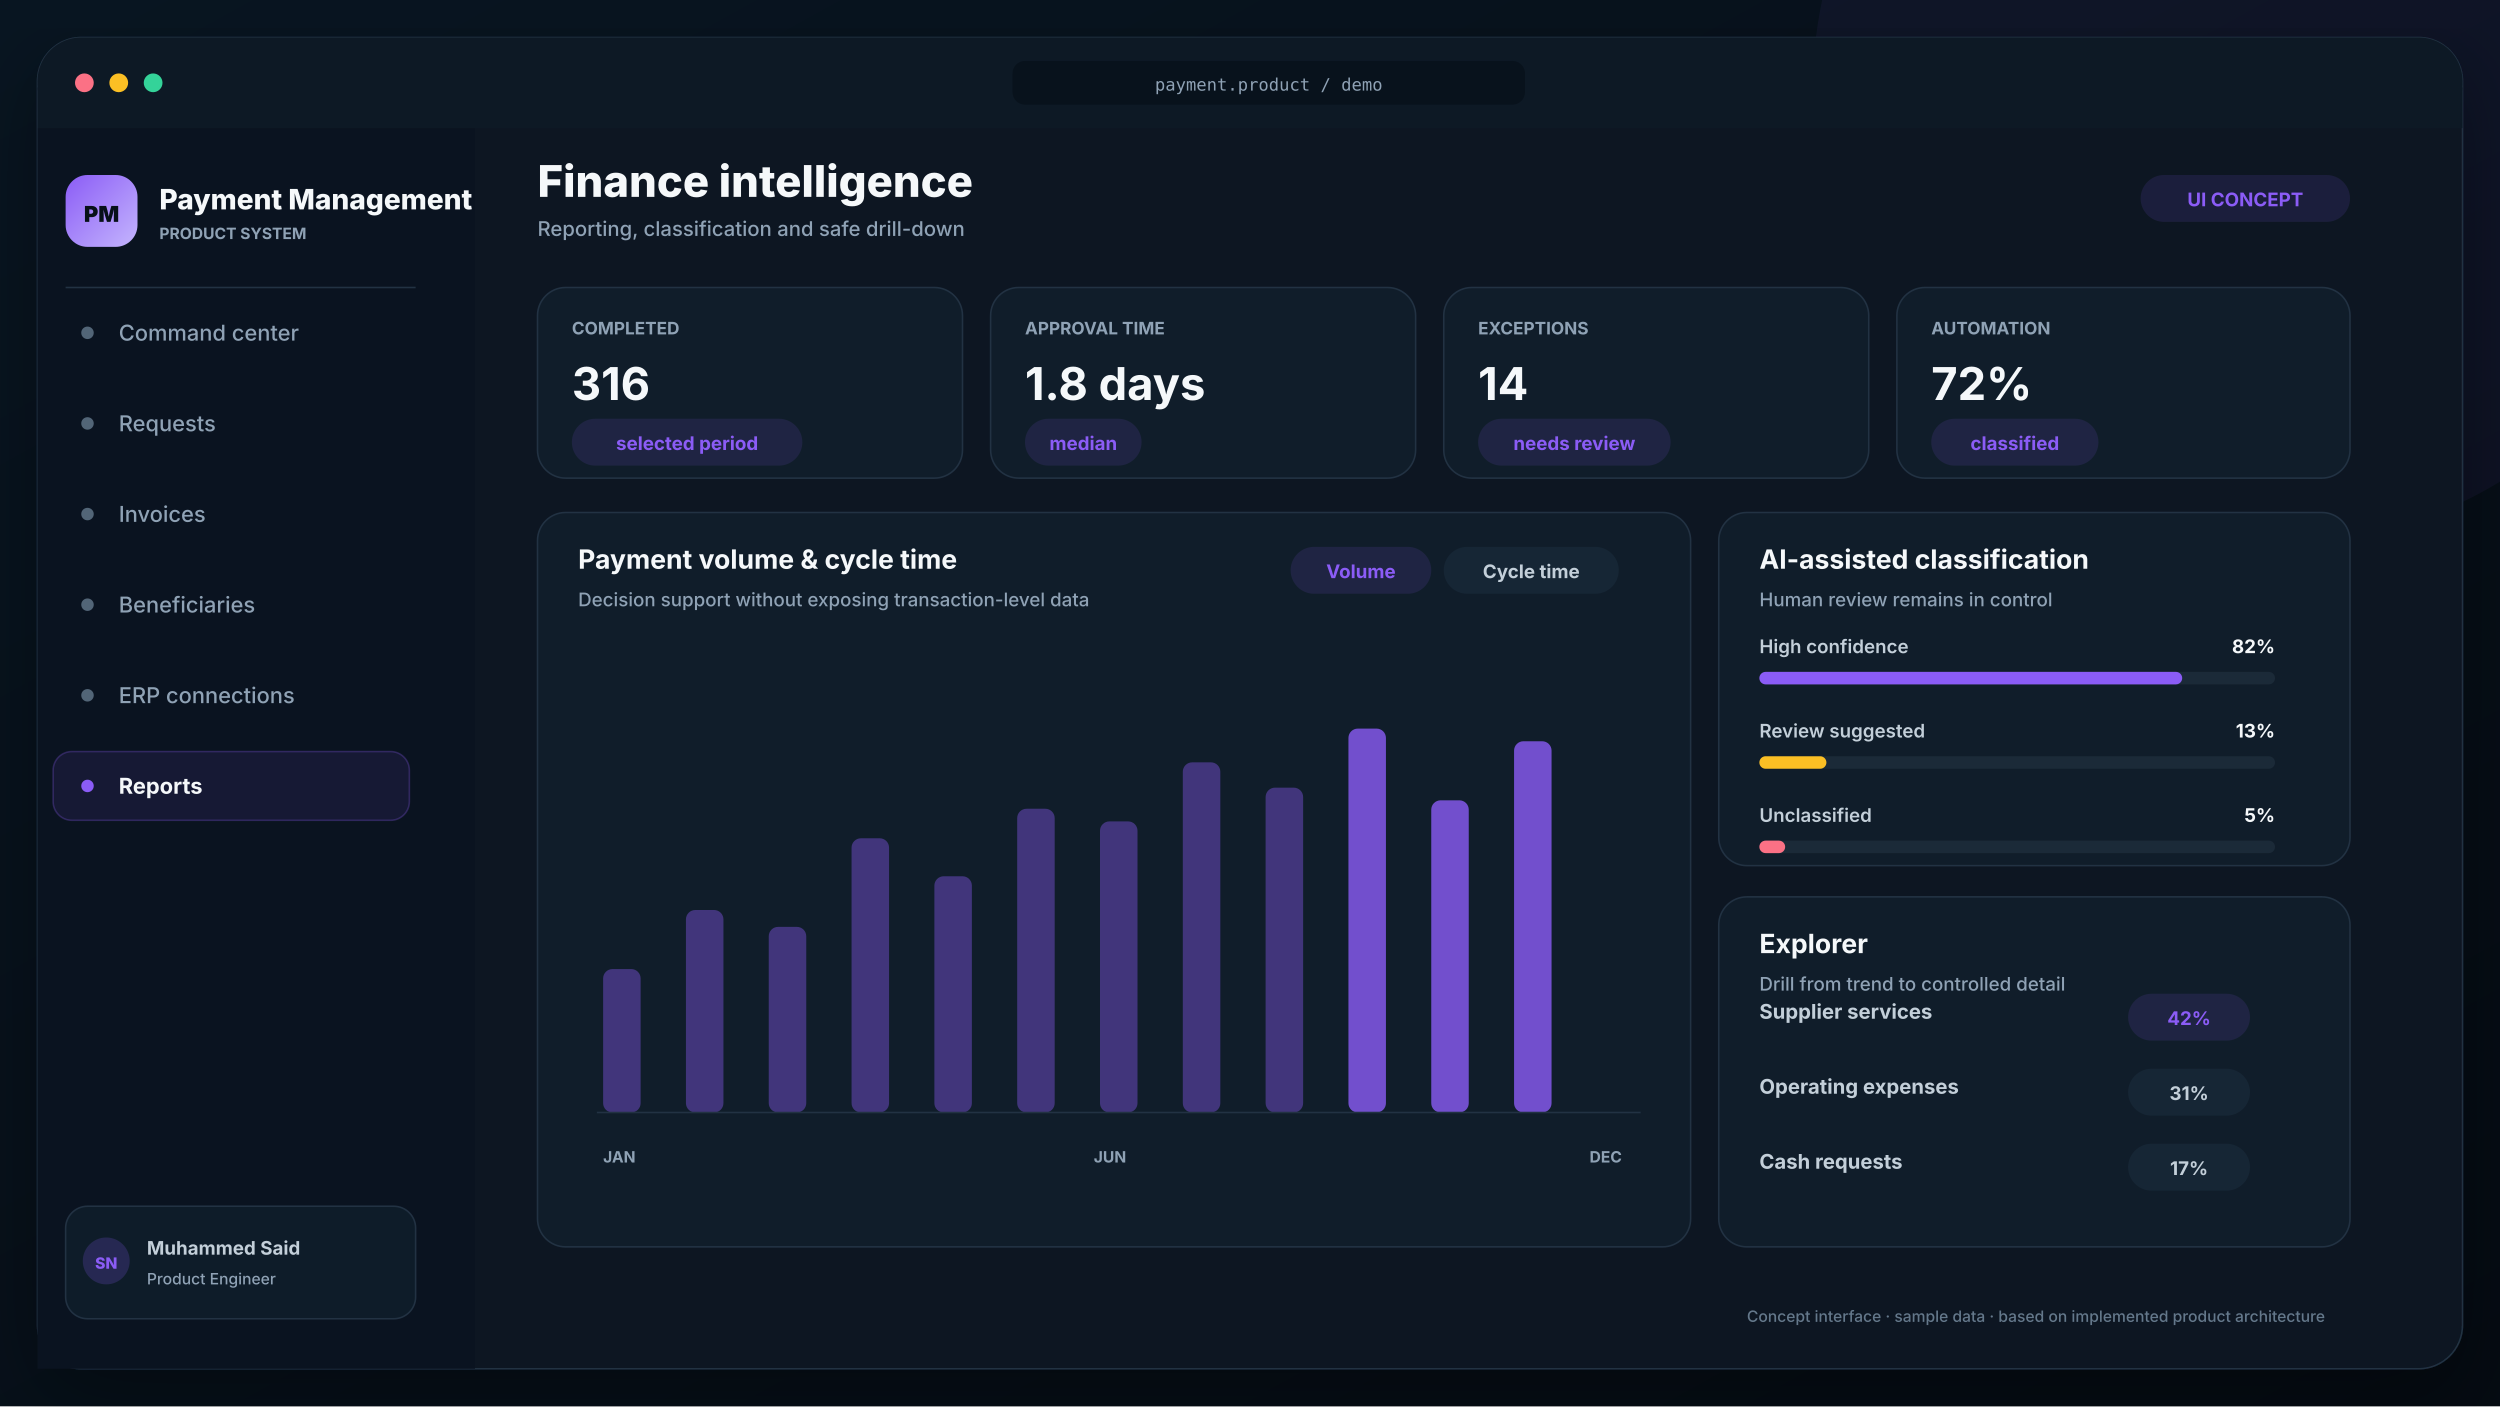
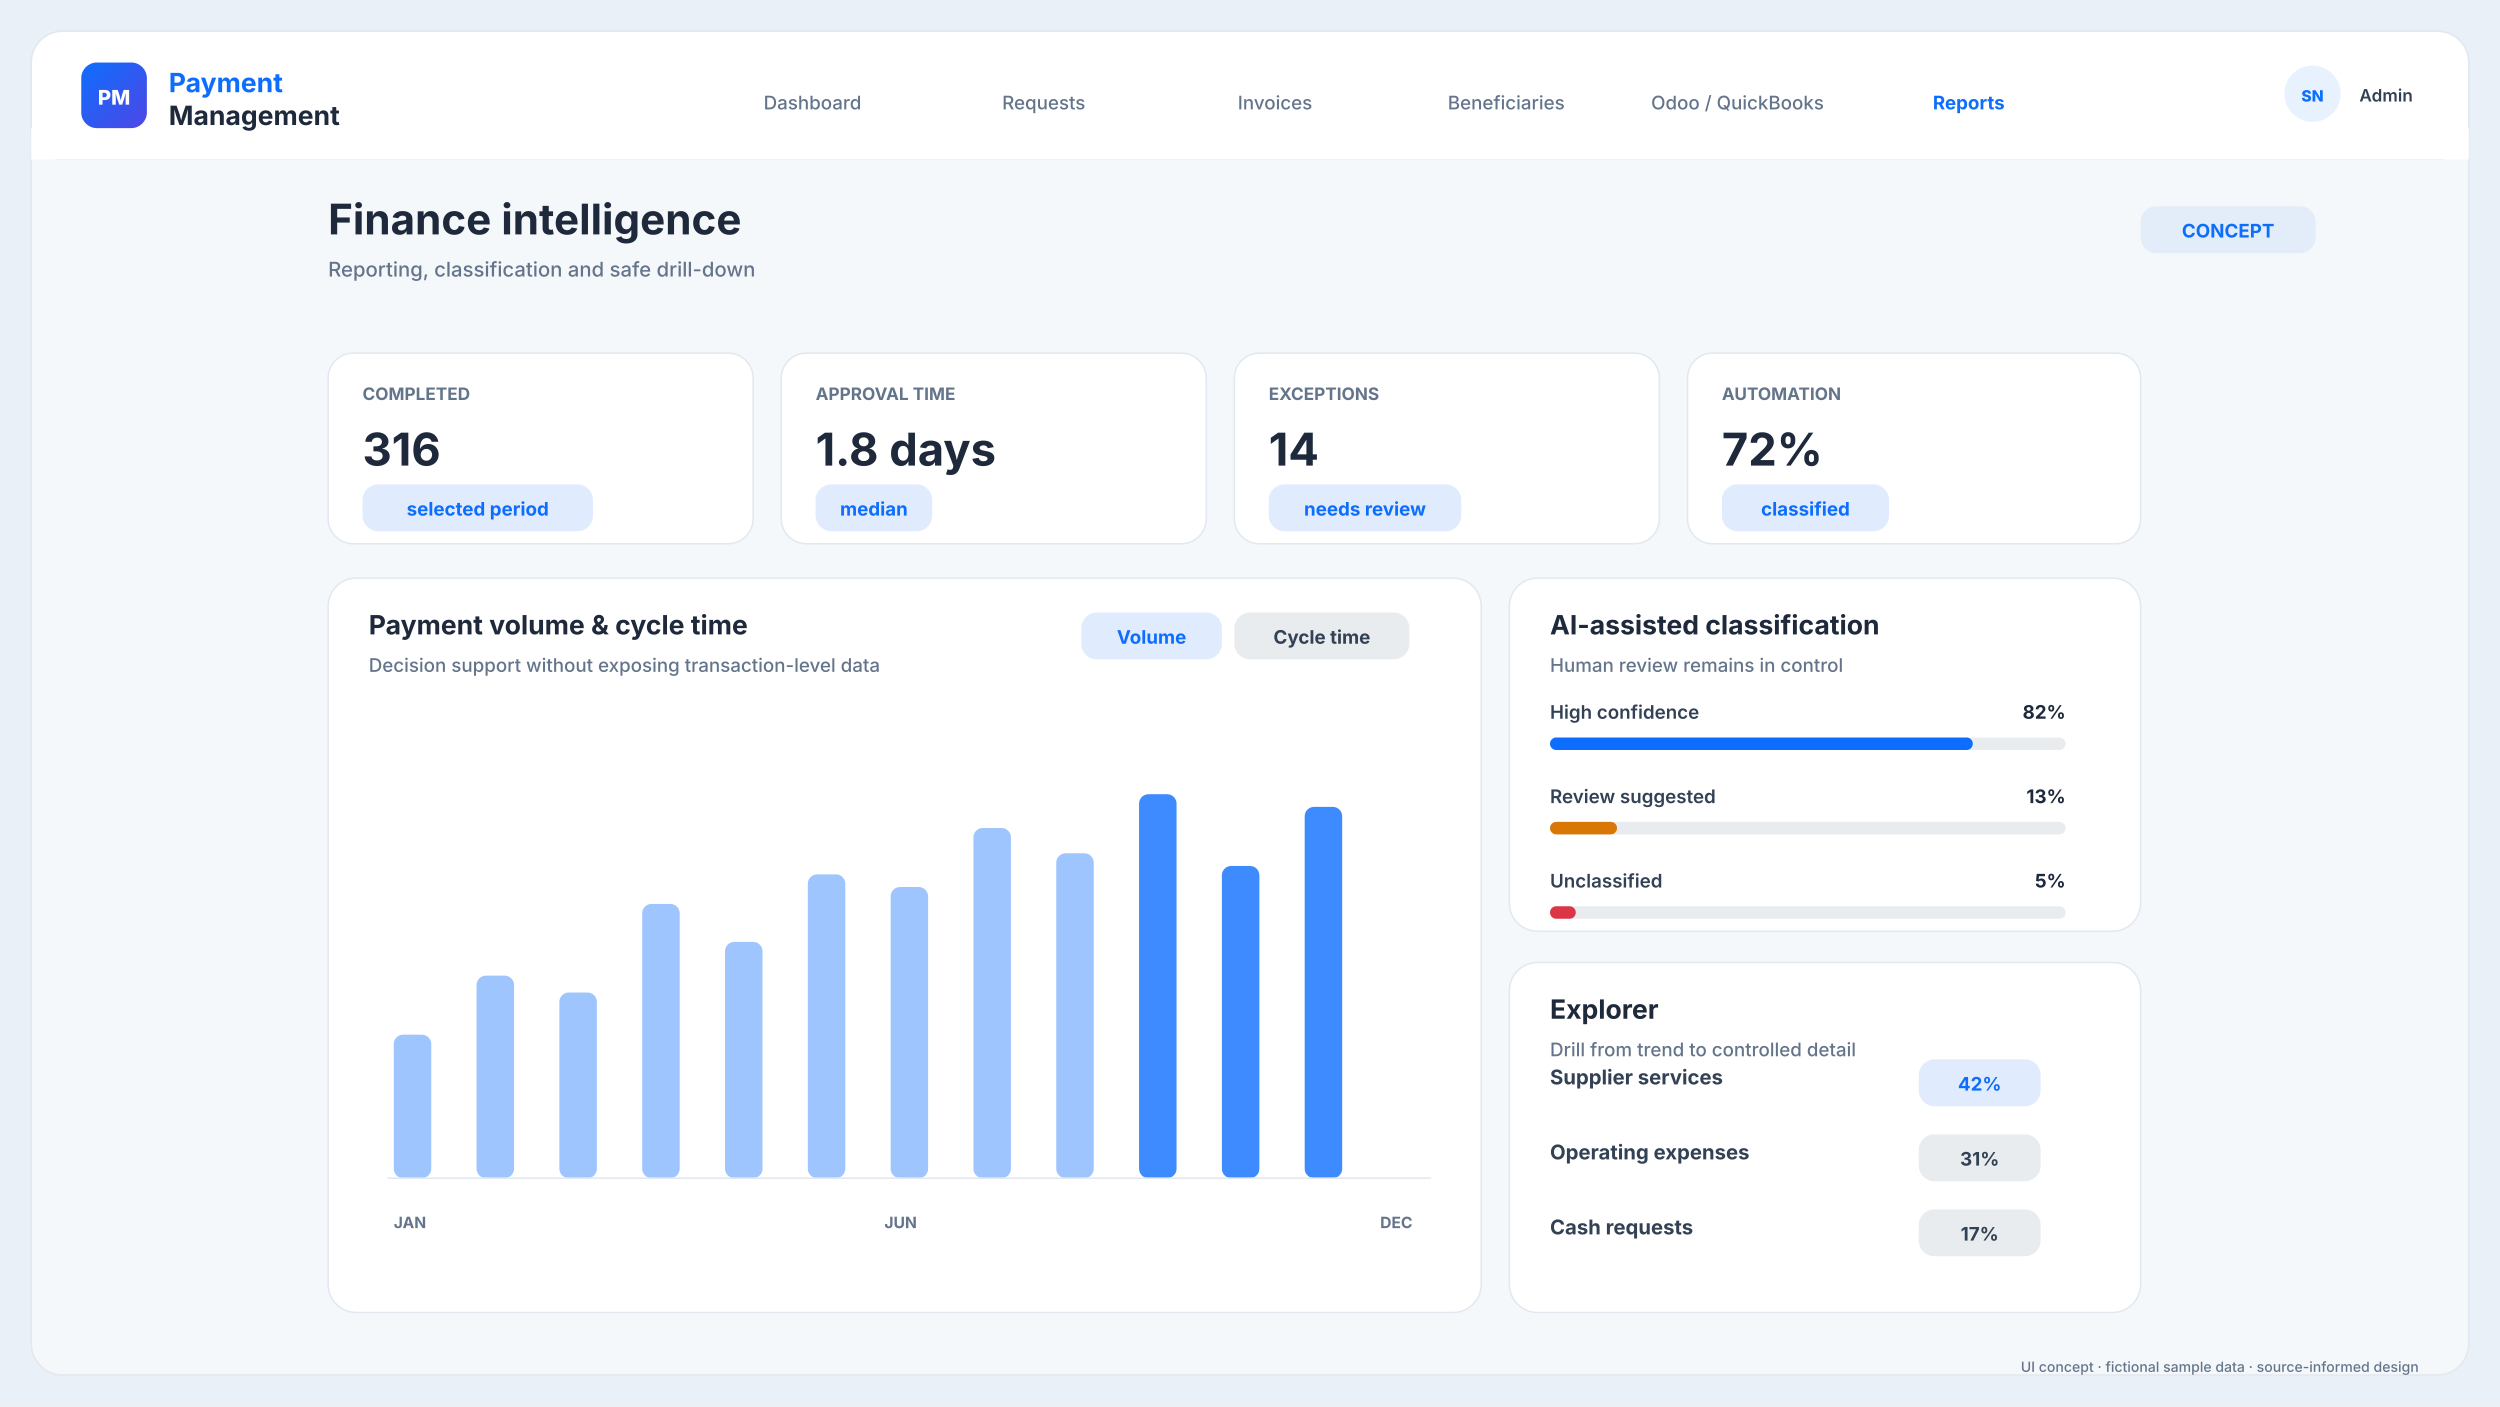
<svg xmlns="http://www.w3.org/2000/svg" width="1600" height="900" viewBox="0 0 1600 900">
  <defs>
-     <linearGradient id="bg" x1="0" y1="0" x2="1" y2="1">
-       <stop stop-color="#081521" />
-       <stop offset="1" stop-color="#050B12" />
+     <linearGradient id="brand" x1="0" y1="0" x2="1" y2="1">
+       <stop stop-color="#0D6EFD" />
+       <stop offset="1" stop-color="#4F46E5" />
    </linearGradient>
-     <linearGradient id="accent" x1="0" y1="0" x2="1" y2="1">
-       <stop stop-color="#8B5CF6" />
-       <stop offset="1" stop-color="#C4B5FD" />
-     </linearGradient>
-     <filter id="shadow">
-       <feDropShadow dx="0" dy="18" stdDeviation="28" flood-color="#000" flood-opacity=".35" />
+     <filter id="softShadow">
+       <feDropShadow dx="0" dy="10" stdDeviation="20" flood-color="#172033" flood-opacity=".14" />
    </filter>
  </defs>
-   <rect width="1600" height="900" fill="url(#bg)" />
-   <circle cx="1450" cy="60" r="290" fill="#8B5CF6" opacity=".06" />
-   <rect x="24" y="24" width="1552" height="852" rx="28" fill="#0B1622" stroke="#223243" filter="url(#shadow)" />
-   <rect x="24" y="24" width="1552" height="58" rx="28" fill="#0D1925" />
-   <rect x="24" y="56" width="1552" height="26" fill="#0D1925" />
-   <circle cx="54" cy="53" r="6" fill="#FB7185" stroke="none" />
-   <circle cx="76" cy="53" r="6" fill="#FBBF24" stroke="none" />
-   <circle cx="98" cy="53" r="6" fill="#34D399" stroke="none" />
-   <rect x="648" y="39" width="328" height="28" rx="8" fill="#08121C" stroke="none" stroke-width="1" />
-   <text x="812" y="58" fill="#8FA2B5" font-family="'SFMono-Regular', Consolas, monospace" font-size="11" font-weight="500" text-anchor="middle">payment.product / demo</text>
-   <rect x="24" y="82" width="280" height="794" fill="#0A1320" />
-   <rect x="42" y="112" width="46" height="46" rx="14" fill="url(#accent)" stroke="none" stroke-width="1" />
-   <text x="65" y="142" fill="#071019" font-family="Inter, ui-sans-serif, -apple-system, BlinkMacSystemFont, 'Segoe UI', sans-serif" font-size="14" font-weight="850" text-anchor="middle">PM</text>
-   <text x="102" y="134" fill="#F5F8FA" font-family="Inter, ui-sans-serif, -apple-system, BlinkMacSystemFont, 'Segoe UI', sans-serif" font-size="18" font-weight="760" text-anchor="start">Payment Management</text>
-   <text x="102" y="153" fill="#8FA2B5" font-family="Inter, ui-sans-serif, -apple-system, BlinkMacSystemFont, 'Segoe UI', sans-serif" font-size="10" font-weight="700" text-anchor="start">PRODUCT SYSTEM</text>
-   <line x1="42" y1="184" x2="266" y2="184" stroke="#223243" stroke-width="1" />
-   <circle cx="56" cy="213" r="4" fill="#526577" stroke="none" />
-   <text x="76" y="218" fill="#8FA2B5" font-family="Inter, ui-sans-serif, -apple-system, BlinkMacSystemFont, 'Segoe UI', sans-serif" font-size="14" font-weight="520" text-anchor="start">Command center</text>
-   <circle cx="56" cy="271" r="4" fill="#526577" stroke="none" />
-   <text x="76" y="276" fill="#8FA2B5" font-family="Inter, ui-sans-serif, -apple-system, BlinkMacSystemFont, 'Segoe UI', sans-serif" font-size="14" font-weight="520" text-anchor="start">Requests</text>
-   <circle cx="56" cy="329" r="4" fill="#526577" stroke="none" />
-   <text x="76" y="334" fill="#8FA2B5" font-family="Inter, ui-sans-serif, -apple-system, BlinkMacSystemFont, 'Segoe UI', sans-serif" font-size="14" font-weight="520" text-anchor="start">Invoices</text>
-   <circle cx="56" cy="387" r="4" fill="#526577" stroke="none" />
-   <text x="76" y="392" fill="#8FA2B5" font-family="Inter, ui-sans-serif, -apple-system, BlinkMacSystemFont, 'Segoe UI', sans-serif" font-size="14" font-weight="520" text-anchor="start">Beneficiaries</text>
-   <circle cx="56" cy="445" r="4" fill="#526577" stroke="none" />
-   <text x="76" y="450" fill="#8FA2B5" font-family="Inter, ui-sans-serif, -apple-system, BlinkMacSystemFont, 'Segoe UI', sans-serif" font-size="14" font-weight="520" text-anchor="start">ERP connections</text>
-   <rect x="34" y="481" width="228" height="44" rx="12" fill="#8B5CF618" stroke="#8B5CF644" stroke-width="1" />
-   <circle cx="56" cy="503" r="4" fill="#8B5CF6" stroke="none" />
-   <text x="76" y="508" fill="#F5F8FA" font-family="Inter, ui-sans-serif, -apple-system, BlinkMacSystemFont, 'Segoe UI', sans-serif" font-size="14" font-weight="680" text-anchor="start">Reports</text>
-   <rect x="42" y="772" width="224" height="72" rx="14" fill="#0E1C29" stroke="#223243" stroke-width="1" />
-   <circle cx="68" cy="807" r="15" fill="#8B5CF633" stroke="none" />
-   <text x="68" y="812" fill="#8B5CF6" font-family="Inter, ui-sans-serif, -apple-system, BlinkMacSystemFont, 'Segoe UI', sans-serif" font-size="10" font-weight="800" text-anchor="middle">SN</text>
-   <text x="94" y="803" fill="#C3CFD9" font-family="Inter, ui-sans-serif, -apple-system, BlinkMacSystemFont, 'Segoe UI', sans-serif" font-size="12" font-weight="650" text-anchor="start">Muhammed Said</text>
-   <text x="94" y="822" fill="#8FA2B5" font-family="Inter, ui-sans-serif, -apple-system, BlinkMacSystemFont, 'Segoe UI', sans-serif" font-size="10" font-weight="500" text-anchor="start">Product Engineer</text>
-   <text x="344" y="126" fill="#F5F8FA" font-family="Inter, ui-sans-serif, -apple-system, BlinkMacSystemFont, 'Segoe UI', sans-serif" font-size="28" font-weight="760" text-anchor="start">Finance intelligence</text>
-   <text x="344" y="151" fill="#8FA2B5" font-family="Inter, ui-sans-serif, -apple-system, BlinkMacSystemFont, 'Segoe UI', sans-serif" font-size="13" font-weight="500" text-anchor="start">Reporting, classification and safe drill-down</text>
-   <rect x="1370" y="112" width="134" height="30" rx="15" fill="#8B5CF61F" stroke="none" stroke-width="1" />
-   <text x="1437" y="132" fill="#8B5CF6" font-family="Inter, ui-sans-serif, -apple-system, BlinkMacSystemFont, 'Segoe UI', sans-serif" font-size="12" font-weight="700" text-anchor="middle">UI CONCEPT</text>
-   <rect x="344" y="184" width="272" height="122" rx="18" fill="#101D2A" stroke="#223243" stroke-width="1" />
-   <text x="366" y="214" fill="#8FA2B5" font-family="Inter, ui-sans-serif, -apple-system, BlinkMacSystemFont, 'Segoe UI', sans-serif" font-size="11" font-weight="750" text-anchor="start">COMPLETED</text>
-   <text x="366" y="256" fill="#F5F8FA" font-family="Inter, ui-sans-serif, -apple-system, BlinkMacSystemFont, 'Segoe UI', sans-serif" font-size="29" font-weight="750" text-anchor="start">316</text>
-   <rect x="366" y="268" width="147.5" height="30" rx="15" fill="#8B5CF620" stroke="none" stroke-width="1" />
-   <text x="439.75" y="288" fill="#8B5CF6" font-family="Inter, ui-sans-serif, -apple-system, BlinkMacSystemFont, 'Segoe UI', sans-serif" font-size="12" font-weight="700" text-anchor="middle">selected period</text>
-   <rect x="634" y="184" width="272" height="122" rx="18" fill="#101D2A" stroke="#223243" stroke-width="1" />
-   <text x="656" y="214" fill="#8FA2B5" font-family="Inter, ui-sans-serif, -apple-system, BlinkMacSystemFont, 'Segoe UI', sans-serif" font-size="11" font-weight="750" text-anchor="start">APPROVAL TIME</text>
-   <text x="656" y="256" fill="#F5F8FA" font-family="Inter, ui-sans-serif, -apple-system, BlinkMacSystemFont, 'Segoe UI', sans-serif" font-size="29" font-weight="750" text-anchor="start">1.8 days</text>
-   <rect x="656" y="268" width="74.6" height="30" rx="15" fill="#8B5CF620" stroke="none" stroke-width="1" />
-   <text x="693.3" y="288" fill="#8B5CF6" font-family="Inter, ui-sans-serif, -apple-system, BlinkMacSystemFont, 'Segoe UI', sans-serif" font-size="12" font-weight="700" text-anchor="middle">median</text>
-   <rect x="924" y="184" width="272" height="122" rx="18" fill="#101D2A" stroke="#223243" stroke-width="1" />
-   <text x="946" y="214" fill="#8FA2B5" font-family="Inter, ui-sans-serif, -apple-system, BlinkMacSystemFont, 'Segoe UI', sans-serif" font-size="11" font-weight="750" text-anchor="start">EXCEPTIONS</text>
-   <text x="946" y="256" fill="#F5F8FA" font-family="Inter, ui-sans-serif, -apple-system, BlinkMacSystemFont, 'Segoe UI', sans-serif" font-size="29" font-weight="750" text-anchor="start">14</text>
-   <rect x="946" y="268" width="123.2" height="30" rx="15" fill="#8B5CF620" stroke="none" stroke-width="1" />
-   <text x="1007.6" y="288" fill="#8B5CF6" font-family="Inter, ui-sans-serif, -apple-system, BlinkMacSystemFont, 'Segoe UI', sans-serif" font-size="12" font-weight="700" text-anchor="middle">needs review</text>
-   <rect x="1214" y="184" width="290" height="122" rx="18" fill="#101D2A" stroke="#223243" stroke-width="1" />
-   <text x="1236" y="214" fill="#8FA2B5" font-family="Inter, ui-sans-serif, -apple-system, BlinkMacSystemFont, 'Segoe UI', sans-serif" font-size="11" font-weight="750" text-anchor="start">AUTOMATION</text>
-   <text x="1236" y="256" fill="#F5F8FA" font-family="Inter, ui-sans-serif, -apple-system, BlinkMacSystemFont, 'Segoe UI', sans-serif" font-size="29" font-weight="750" text-anchor="start">72%</text>
-   <rect x="1236" y="268" width="107" height="30" rx="15" fill="#8B5CF620" stroke="none" stroke-width="1" />
-   <text x="1289.5" y="288" fill="#8B5CF6" font-family="Inter, ui-sans-serif, -apple-system, BlinkMacSystemFont, 'Segoe UI', sans-serif" font-size="12" font-weight="700" text-anchor="middle">classified</text>
-   <rect x="344" y="328" width="738" height="470" rx="18" fill="#101D2A" stroke="#223243" stroke-width="1" />
-   <text x="370" y="364" fill="#F5F8FA" font-family="Inter, ui-sans-serif, -apple-system, BlinkMacSystemFont, 'Segoe UI', sans-serif" font-size="17" font-weight="720" text-anchor="start">Payment volume &amp; cycle time</text>
-   <text x="370" y="388" fill="#8FA2B5" font-family="Inter, ui-sans-serif, -apple-system, BlinkMacSystemFont, 'Segoe UI', sans-serif" font-size="12" font-weight="500" text-anchor="start">Decision support without exposing transaction-level data</text>
-   <rect x="386" y="620.2" width="24" height="91.8" rx="6" fill="#8B5CF666" stroke="none" stroke-width="1" />
-   <rect x="439" y="582.4" width="24" height="129.6" rx="6" fill="#8B5CF666" stroke="none" stroke-width="1" />
-   <rect x="492" y="593.2" width="24" height="118.8" rx="6" fill="#8B5CF666" stroke="none" stroke-width="1" />
-   <rect x="545" y="536.5" width="24" height="175.5" rx="6" fill="#8B5CF666" stroke="none" stroke-width="1" />
-   <rect x="598" y="560.8" width="24" height="151.2" rx="6" fill="#8B5CF666" stroke="none" stroke-width="1" />
-   <rect x="651" y="517.6" width="24" height="194.4" rx="6" fill="#8B5CF666" stroke="none" stroke-width="1" />
-   <rect x="704" y="525.7" width="24" height="186.3" rx="6" fill="#8B5CF666" stroke="none" stroke-width="1" />
-   <rect x="757" y="487.9" width="24" height="224.1" rx="6" fill="#8B5CF666" stroke="none" stroke-width="1" />
-   <rect x="810" y="504.1" width="24" height="207.9" rx="6" fill="#8B5CF666" stroke="none" stroke-width="1" />
-   <rect x="863" y="466.3" width="24" height="245.7" rx="6" fill="#8B5CF6CC" stroke="none" stroke-width="1" />
-   <rect x="916" y="512.2" width="24" height="199.8" rx="6" fill="#8B5CF6CC" stroke="none" stroke-width="1" />
-   <rect x="969" y="474.4" width="24" height="237.6" rx="6" fill="#8B5CF6CC" stroke="none" stroke-width="1" />
-   <line x1="382" y1="712" x2="1050" y2="712" stroke="#223243" stroke-width="1" />
-   <text x="386" y="744" fill="#8FA2B5" font-family="Inter, ui-sans-serif, -apple-system, BlinkMacSystemFont, 'Segoe UI', sans-serif" font-size="10" font-weight="650" text-anchor="start">JAN</text>
-   <text x="700" y="744" fill="#8FA2B5" font-family="Inter, ui-sans-serif, -apple-system, BlinkMacSystemFont, 'Segoe UI', sans-serif" font-size="10" font-weight="650" text-anchor="start">JUN</text>
-   <text x="1038" y="744" fill="#8FA2B5" font-family="Inter, ui-sans-serif, -apple-system, BlinkMacSystemFont, 'Segoe UI', sans-serif" font-size="10" font-weight="650" text-anchor="end">DEC</text>
-   <rect x="826" y="350" width="90" height="30" rx="15" fill="#8B5CF620" stroke="none" stroke-width="1" />
-   <text x="871" y="370" fill="#8B5CF6" font-family="Inter, ui-sans-serif, -apple-system, BlinkMacSystemFont, 'Segoe UI', sans-serif" font-size="12" font-weight="700" text-anchor="middle">Volume</text>
-   <rect x="924" y="350" width="112" height="30" rx="15" fill="#162635" stroke="none" stroke-width="1" />
-   <text x="980" y="370" fill="#C3CFD9" font-family="Inter, ui-sans-serif, -apple-system, BlinkMacSystemFont, 'Segoe UI', sans-serif" font-size="12" font-weight="700" text-anchor="middle">Cycle time</text>
-   <rect x="1100" y="328" width="404" height="226" rx="18" fill="#101D2A" stroke="#223243" stroke-width="1" />
-   <text x="1126" y="364" fill="#F5F8FA" font-family="Inter, ui-sans-serif, -apple-system, BlinkMacSystemFont, 'Segoe UI', sans-serif" font-size="17" font-weight="720" text-anchor="start">AI-assisted classification</text>
-   <text x="1126" y="388" fill="#8FA2B5" font-family="Inter, ui-sans-serif, -apple-system, BlinkMacSystemFont, 'Segoe UI', sans-serif" font-size="12" font-weight="500" text-anchor="start">Human review remains in control</text>
-   <text x="1126" y="418" fill="#C3CFD9" font-family="Inter, ui-sans-serif, -apple-system, BlinkMacSystemFont, 'Segoe UI', sans-serif" font-size="12" font-weight="600" text-anchor="start">High confidence</text>
-   <text x="1456" y="418" fill="#F5F8FA" font-family="Inter, ui-sans-serif, -apple-system, BlinkMacSystemFont, 'Segoe UI', sans-serif" font-size="12" font-weight="700" text-anchor="end">82%</text>
-   <rect x="1126" y="430" width="330" height="8" rx="4" fill="#1B2A38" stroke="none" stroke-width="1" />
-   <rect x="1126" y="430" width="270.6" height="8" rx="4" fill="#8B5CF6" stroke="none" stroke-width="1" />
-   <text x="1126" y="472" fill="#C3CFD9" font-family="Inter, ui-sans-serif, -apple-system, BlinkMacSystemFont, 'Segoe UI', sans-serif" font-size="12" font-weight="600" text-anchor="start">Review suggested</text>
-   <text x="1456" y="472" fill="#F5F8FA" font-family="Inter, ui-sans-serif, -apple-system, BlinkMacSystemFont, 'Segoe UI', sans-serif" font-size="12" font-weight="700" text-anchor="end">13%</text>
-   <rect x="1126" y="484" width="330" height="8" rx="4" fill="#1B2A38" stroke="none" stroke-width="1" />
-   <rect x="1126" y="484" width="42.9" height="8" rx="4" fill="#FBBF24" stroke="none" stroke-width="1" />
-   <text x="1126" y="526" fill="#C3CFD9" font-family="Inter, ui-sans-serif, -apple-system, BlinkMacSystemFont, 'Segoe UI', sans-serif" font-size="12" font-weight="600" text-anchor="start">Unclassified</text>
-   <text x="1456" y="526" fill="#F5F8FA" font-family="Inter, ui-sans-serif, -apple-system, BlinkMacSystemFont, 'Segoe UI', sans-serif" font-size="12" font-weight="700" text-anchor="end">5%</text>
-   <rect x="1126" y="538" width="330" height="8" rx="4" fill="#1B2A38" stroke="none" stroke-width="1" />
-   <rect x="1126" y="538" width="16.5" height="8" rx="4" fill="#FB7185" stroke="none" stroke-width="1" />
-   <rect x="1100" y="574" width="404" height="224" rx="18" fill="#101D2A" stroke="#223243" stroke-width="1" />
-   <text x="1126" y="610" fill="#F5F8FA" font-family="Inter, ui-sans-serif, -apple-system, BlinkMacSystemFont, 'Segoe UI', sans-serif" font-size="17" font-weight="720" text-anchor="start">Explorer</text>
-   <text x="1126" y="634" fill="#8FA2B5" font-family="Inter, ui-sans-serif, -apple-system, BlinkMacSystemFont, 'Segoe UI', sans-serif" font-size="12" font-weight="500" text-anchor="start">Drill from trend to controlled detail</text>
-   <text x="1126" y="652" fill="#C3CFD9" font-family="Inter, ui-sans-serif, -apple-system, BlinkMacSystemFont, 'Segoe UI', sans-serif" font-size="13" font-weight="650" text-anchor="start">Supplier services</text>
-   <rect x="1362" y="636" width="78" height="30" rx="15" fill="#8B5CF620" stroke="none" stroke-width="1" />
-   <text x="1401" y="656" fill="#8B5CF6" font-family="Inter, ui-sans-serif, -apple-system, BlinkMacSystemFont, 'Segoe UI', sans-serif" font-size="12" font-weight="700" text-anchor="middle">42%</text>
-   <text x="1126" y="700" fill="#C3CFD9" font-family="Inter, ui-sans-serif, -apple-system, BlinkMacSystemFont, 'Segoe UI', sans-serif" font-size="13" font-weight="650" text-anchor="start">Operating expenses</text>
-   <rect x="1362" y="684" width="78" height="30" rx="15" fill="#162635" stroke="none" stroke-width="1" />
-   <text x="1401" y="704" fill="#C3CFD9" font-family="Inter, ui-sans-serif, -apple-system, BlinkMacSystemFont, 'Segoe UI', sans-serif" font-size="12" font-weight="700" text-anchor="middle">31%</text>
-   <text x="1126" y="748" fill="#C3CFD9" font-family="Inter, ui-sans-serif, -apple-system, BlinkMacSystemFont, 'Segoe UI', sans-serif" font-size="13" font-weight="650" text-anchor="start">Cash requests</text>
-   <rect x="1362" y="732" width="78" height="30" rx="15" fill="#162635" stroke="none" stroke-width="1" />
-   <text x="1401" y="752" fill="#C3CFD9" font-family="Inter, ui-sans-serif, -apple-system, BlinkMacSystemFont, 'Segoe UI', sans-serif" font-size="12" font-weight="700" text-anchor="middle">17%</text>
-   <text x="1488" y="846" fill="#64788B" font-family="Inter, ui-sans-serif, -apple-system, BlinkMacSystemFont, 'Segoe UI', sans-serif" font-size="10" font-weight="500" text-anchor="end">Concept interface · sample data · based on implemented product architecture</text>
+   <rect width="1600" height="900" fill="#EAF0F7" />
+   <rect x="20" y="20" width="1560" height="860" rx="20" fill="#F5F8FA" stroke="#E2E8F0" stroke-width="1" />
+   <rect x="20" y="20" width="1560" height="82" rx="20" fill="#FFFFFF" stroke="#E2E8F0" stroke-width="1" />
+   <rect x="20" y="82" width="1560" height="20" rx="0" fill="#FFFFFF" stroke="none" stroke-width="1" />
+   <rect x="52" y="40" width="42" height="42" rx="10" fill="url(#brand)" stroke="none" stroke-width="1" />
+   <text x="73" y="67" fill="#FFFFFF" font-family="Poppins, Inter, ui-sans-serif, sans-serif" font-size="13" font-weight="800" text-anchor="middle">PM</text>
+   <text x="108" y="59" fill="#0D6EFD" font-family="Poppins, Inter, ui-sans-serif, sans-serif" font-size="17" font-weight="750" text-anchor="start">Payment</text>
+   <text x="108" y="80" fill="#1E293B" font-family="Poppins, Inter, ui-sans-serif, sans-serif" font-size="17" font-weight="750" text-anchor="start">Management</text>
+   <text x="520" y="70" fill="#64748B" font-family="Poppins, Inter, ui-sans-serif, sans-serif" font-size="12" font-weight="550" text-anchor="middle">Dashboard</text>
+   <text x="668" y="70" fill="#64748B" font-family="Poppins, Inter, ui-sans-serif, sans-serif" font-size="12" font-weight="550" text-anchor="middle">Requests</text>
+   <text x="816" y="70" fill="#64748B" font-family="Poppins, Inter, ui-sans-serif, sans-serif" font-size="12" font-weight="550" text-anchor="middle">Invoices</text>
+   <text x="964" y="70" fill="#64748B" font-family="Poppins, Inter, ui-sans-serif, sans-serif" font-size="12" font-weight="550" text-anchor="middle">Beneficiaries</text>
+   <text x="1112" y="70" fill="#64748B" font-family="Poppins, Inter, ui-sans-serif, sans-serif" font-size="12" font-weight="550" text-anchor="middle">Odoo / QuickBooks</text>
+   <text x="1260" y="70" fill="#0D6EFD" font-family="Poppins, Inter, ui-sans-serif, sans-serif" font-size="12" font-weight="700" text-anchor="middle">Reports</text>
+   <circle cx="1480" cy="60" r="18" fill="#0D6EFD18" stroke="none" />
+   <text x="1480" y="65" fill="#0D6EFD" font-family="Poppins, Inter, ui-sans-serif, sans-serif" font-size="10" font-weight="800" text-anchor="middle">SN</text>
+   <text x="1510" y="65" fill="#334155" font-family="Poppins, Inter, ui-sans-serif, sans-serif" font-size="11" font-weight="600" text-anchor="start">Admin</text>
+   <text x="210" y="150" fill="#1E293B" font-family="Poppins, Inter, ui-sans-serif, sans-serif" font-size="27" font-weight="720" text-anchor="start">Finance intelligence</text>
+   <text x="210" y="177" fill="#64748B" font-family="Poppins, Inter, ui-sans-serif, sans-serif" font-size="13" font-weight="500" text-anchor="start">Reporting, classification and safe drill-down</text>
+   <rect x="1370" y="132" width="112" height="30" rx="10" fill="#0D6EFD14" stroke="none" stroke-width="1" />
+   <text x="1426" y="152" fill="#0D6EFD" font-family="Poppins, Inter, ui-sans-serif, sans-serif" font-size="12" font-weight="700" text-anchor="middle">CONCEPT</text>
+   <g transform="translate(-134 42)">
+     <rect x="344" y="184" width="272" height="122" rx="16" fill="#FFFFFF" stroke="#E2E8F0" stroke-width="1" />
+     <text x="366" y="214" fill="#64748B" font-family="Poppins, Inter, ui-sans-serif, sans-serif" font-size="11" font-weight="750" text-anchor="start">COMPLETED</text>
+     <text x="366" y="256" fill="#1E293B" font-family="Poppins, Inter, ui-sans-serif, sans-serif" font-size="29" font-weight="750" text-anchor="start">316</text>
+     <rect x="366" y="268" width="147.5" height="30" rx="10" fill="#0D6EFD20" stroke="none" stroke-width="1" />
+     <text x="439.75" y="288" fill="#0D6EFD" font-family="Poppins, Inter, ui-sans-serif, sans-serif" font-size="12" font-weight="700" text-anchor="middle">selected period</text>
+     <rect x="634" y="184" width="272" height="122" rx="16" fill="#FFFFFF" stroke="#E2E8F0" stroke-width="1" />
+     <text x="656" y="214" fill="#64748B" font-family="Poppins, Inter, ui-sans-serif, sans-serif" font-size="11" font-weight="750" text-anchor="start">APPROVAL TIME</text>
+     <text x="656" y="256" fill="#1E293B" font-family="Poppins, Inter, ui-sans-serif, sans-serif" font-size="29" font-weight="750" text-anchor="start">1.8 days</text>
+     <rect x="656" y="268" width="74.6" height="30" rx="10" fill="#0D6EFD20" stroke="none" stroke-width="1" />
+     <text x="693.3" y="288" fill="#0D6EFD" font-family="Poppins, Inter, ui-sans-serif, sans-serif" font-size="12" font-weight="700" text-anchor="middle">median</text>
+     <rect x="924" y="184" width="272" height="122" rx="16" fill="#FFFFFF" stroke="#E2E8F0" stroke-width="1" />
+     <text x="946" y="214" fill="#64748B" font-family="Poppins, Inter, ui-sans-serif, sans-serif" font-size="11" font-weight="750" text-anchor="start">EXCEPTIONS</text>
+     <text x="946" y="256" fill="#1E293B" font-family="Poppins, Inter, ui-sans-serif, sans-serif" font-size="29" font-weight="750" text-anchor="start">14</text>
+     <rect x="946" y="268" width="123.2" height="30" rx="10" fill="#0D6EFD20" stroke="none" stroke-width="1" />
+     <text x="1007.6" y="288" fill="#0D6EFD" font-family="Poppins, Inter, ui-sans-serif, sans-serif" font-size="12" font-weight="700" text-anchor="middle">needs review</text>
+     <rect x="1214" y="184" width="290" height="122" rx="16" fill="#FFFFFF" stroke="#E2E8F0" stroke-width="1" />
+     <text x="1236" y="214" fill="#64748B" font-family="Poppins, Inter, ui-sans-serif, sans-serif" font-size="11" font-weight="750" text-anchor="start">AUTOMATION</text>
+     <text x="1236" y="256" fill="#1E293B" font-family="Poppins, Inter, ui-sans-serif, sans-serif" font-size="29" font-weight="750" text-anchor="start">72%</text>
+     <rect x="1236" y="268" width="107" height="30" rx="10" fill="#0D6EFD20" stroke="none" stroke-width="1" />
+     <text x="1289.5" y="288" fill="#0D6EFD" font-family="Poppins, Inter, ui-sans-serif, sans-serif" font-size="12" font-weight="700" text-anchor="middle">classified</text>
+     <rect x="344" y="328" width="738" height="470" rx="18" fill="#FFFFFF" stroke="#E2E8F0" stroke-width="1" />
+     <text x="370" y="364" fill="#1E293B" font-family="Poppins, Inter, ui-sans-serif, sans-serif" font-size="17" font-weight="720" text-anchor="start">Payment volume &amp; cycle time</text>
+     <text x="370" y="388" fill="#64748B" font-family="Poppins, Inter, ui-sans-serif, sans-serif" font-size="12" font-weight="500" text-anchor="start">Decision support without exposing transaction-level data</text>
+     <rect x="386" y="620.2" width="24" height="91.8" rx="6" fill="#0D6EFD66" stroke="none" stroke-width="1" />
+     <rect x="439" y="582.4" width="24" height="129.6" rx="6" fill="#0D6EFD66" stroke="none" stroke-width="1" />
+     <rect x="492" y="593.2" width="24" height="118.8" rx="6" fill="#0D6EFD66" stroke="none" stroke-width="1" />
+     <rect x="545" y="536.5" width="24" height="175.5" rx="6" fill="#0D6EFD66" stroke="none" stroke-width="1" />
+     <rect x="598" y="560.8" width="24" height="151.2" rx="6" fill="#0D6EFD66" stroke="none" stroke-width="1" />
+     <rect x="651" y="517.6" width="24" height="194.4" rx="6" fill="#0D6EFD66" stroke="none" stroke-width="1" />
+     <rect x="704" y="525.7" width="24" height="186.3" rx="6" fill="#0D6EFD66" stroke="none" stroke-width="1" />
+     <rect x="757" y="487.9" width="24" height="224.1" rx="6" fill="#0D6EFD66" stroke="none" stroke-width="1" />
+     <rect x="810" y="504.1" width="24" height="207.9" rx="6" fill="#0D6EFD66" stroke="none" stroke-width="1" />
+     <rect x="863" y="466.3" width="24" height="245.7" rx="6" fill="#0D6EFDCC" stroke="none" stroke-width="1" />
+     <rect x="916" y="512.2" width="24" height="199.8" rx="6" fill="#0D6EFDCC" stroke="none" stroke-width="1" />
+     <rect x="969" y="474.4" width="24" height="237.6" rx="6" fill="#0D6EFDCC" stroke="none" stroke-width="1" />
+     <line x1="382" y1="712" x2="1050" y2="712" stroke="#E2E8F0" stroke-width="1" />
+     <text x="386" y="744" fill="#64748B" font-family="Poppins, Inter, ui-sans-serif, sans-serif" font-size="10" font-weight="650" text-anchor="start">JAN</text>
+     <text x="700" y="744" fill="#64748B" font-family="Poppins, Inter, ui-sans-serif, sans-serif" font-size="10" font-weight="650" text-anchor="start">JUN</text>
+     <text x="1038" y="744" fill="#64748B" font-family="Poppins, Inter, ui-sans-serif, sans-serif" font-size="10" font-weight="650" text-anchor="end">DEC</text>
+     <rect x="826" y="350" width="90" height="30" rx="10" fill="#0D6EFD20" stroke="none" stroke-width="1" />
+     <text x="871" y="370" fill="#0D6EFD" font-family="Poppins, Inter, ui-sans-serif, sans-serif" font-size="12" font-weight="700" text-anchor="middle">Volume</text>
+     <rect x="924" y="350" width="112" height="30" rx="10" fill="#E9ECEF" stroke="none" stroke-width="1" />
+     <text x="980" y="370" fill="#334155" font-family="Poppins, Inter, ui-sans-serif, sans-serif" font-size="12" font-weight="700" text-anchor="middle">Cycle time</text>
+     <rect x="1100" y="328" width="404" height="226" rx="18" fill="#FFFFFF" stroke="#E2E8F0" stroke-width="1" />
+     <text x="1126" y="364" fill="#1E293B" font-family="Poppins, Inter, ui-sans-serif, sans-serif" font-size="17" font-weight="720" text-anchor="start">AI-assisted classification</text>
+     <text x="1126" y="388" fill="#64748B" font-family="Poppins, Inter, ui-sans-serif, sans-serif" font-size="12" font-weight="500" text-anchor="start">Human review remains in control</text>
+     <text x="1126" y="418" fill="#334155" font-family="Poppins, Inter, ui-sans-serif, sans-serif" font-size="12" font-weight="600" text-anchor="start">High confidence</text>
+     <text x="1456" y="418" fill="#1E293B" font-family="Poppins, Inter, ui-sans-serif, sans-serif" font-size="12" font-weight="700" text-anchor="end">82%</text>
+     <rect x="1126" y="430" width="330" height="8" rx="4" fill="#E9ECEF" stroke="none" stroke-width="1" />
+     <rect x="1126" y="430" width="270.6" height="8" rx="4" fill="#0D6EFD" stroke="none" stroke-width="1" />
+     <text x="1126" y="472" fill="#334155" font-family="Poppins, Inter, ui-sans-serif, sans-serif" font-size="12" font-weight="600" text-anchor="start">Review suggested</text>
+     <text x="1456" y="472" fill="#1E293B" font-family="Poppins, Inter, ui-sans-serif, sans-serif" font-size="12" font-weight="700" text-anchor="end">13%</text>
+     <rect x="1126" y="484" width="330" height="8" rx="4" fill="#E9ECEF" stroke="none" stroke-width="1" />
+     <rect x="1126" y="484" width="42.9" height="8" rx="4" fill="#D97706" stroke="none" stroke-width="1" />
+     <text x="1126" y="526" fill="#334155" font-family="Poppins, Inter, ui-sans-serif, sans-serif" font-size="12" font-weight="600" text-anchor="start">Unclassified</text>
+     <text x="1456" y="526" fill="#1E293B" font-family="Poppins, Inter, ui-sans-serif, sans-serif" font-size="12" font-weight="700" text-anchor="end">5%</text>
+     <rect x="1126" y="538" width="330" height="8" rx="4" fill="#E9ECEF" stroke="none" stroke-width="1" />
+     <rect x="1126" y="538" width="16.5" height="8" rx="4" fill="#DC3545" stroke="none" stroke-width="1" />
+     <rect x="1100" y="574" width="404" height="224" rx="18" fill="#FFFFFF" stroke="#E2E8F0" stroke-width="1" />
+     <text x="1126" y="610" fill="#1E293B" font-family="Poppins, Inter, ui-sans-serif, sans-serif" font-size="17" font-weight="720" text-anchor="start">Explorer</text>
+     <text x="1126" y="634" fill="#64748B" font-family="Poppins, Inter, ui-sans-serif, sans-serif" font-size="12" font-weight="500" text-anchor="start">Drill from trend to controlled detail</text>
+     <text x="1126" y="652" fill="#334155" font-family="Poppins, Inter, ui-sans-serif, sans-serif" font-size="13" font-weight="650" text-anchor="start">Supplier services</text>
+     <rect x="1362" y="636" width="78" height="30" rx="10" fill="#0D6EFD20" stroke="none" stroke-width="1" />
+     <text x="1401" y="656" fill="#0D6EFD" font-family="Poppins, Inter, ui-sans-serif, sans-serif" font-size="12" font-weight="700" text-anchor="middle">42%</text>
+     <text x="1126" y="700" fill="#334155" font-family="Poppins, Inter, ui-sans-serif, sans-serif" font-size="13" font-weight="650" text-anchor="start">Operating expenses</text>
+     <rect x="1362" y="684" width="78" height="30" rx="10" fill="#E9ECEF" stroke="none" stroke-width="1" />
+     <text x="1401" y="704" fill="#334155" font-family="Poppins, Inter, ui-sans-serif, sans-serif" font-size="12" font-weight="700" text-anchor="middle">31%</text>
+     <text x="1126" y="748" fill="#334155" font-family="Poppins, Inter, ui-sans-serif, sans-serif" font-size="13" font-weight="650" text-anchor="start">Cash requests</text>
+     <rect x="1362" y="732" width="78" height="30" rx="10" fill="#E9ECEF" stroke="none" stroke-width="1" />
+     <text x="1401" y="752" fill="#334155" font-family="Poppins, Inter, ui-sans-serif, sans-serif" font-size="12" font-weight="700" text-anchor="middle">17%</text>
+   </g>
+   <text x="1548" y="878" fill="#64748B" font-family="Poppins, Inter, ui-sans-serif, sans-serif" font-size="9" font-weight="500" text-anchor="end">UI concept · fictional sample data · source-informed design</text>
</svg>
